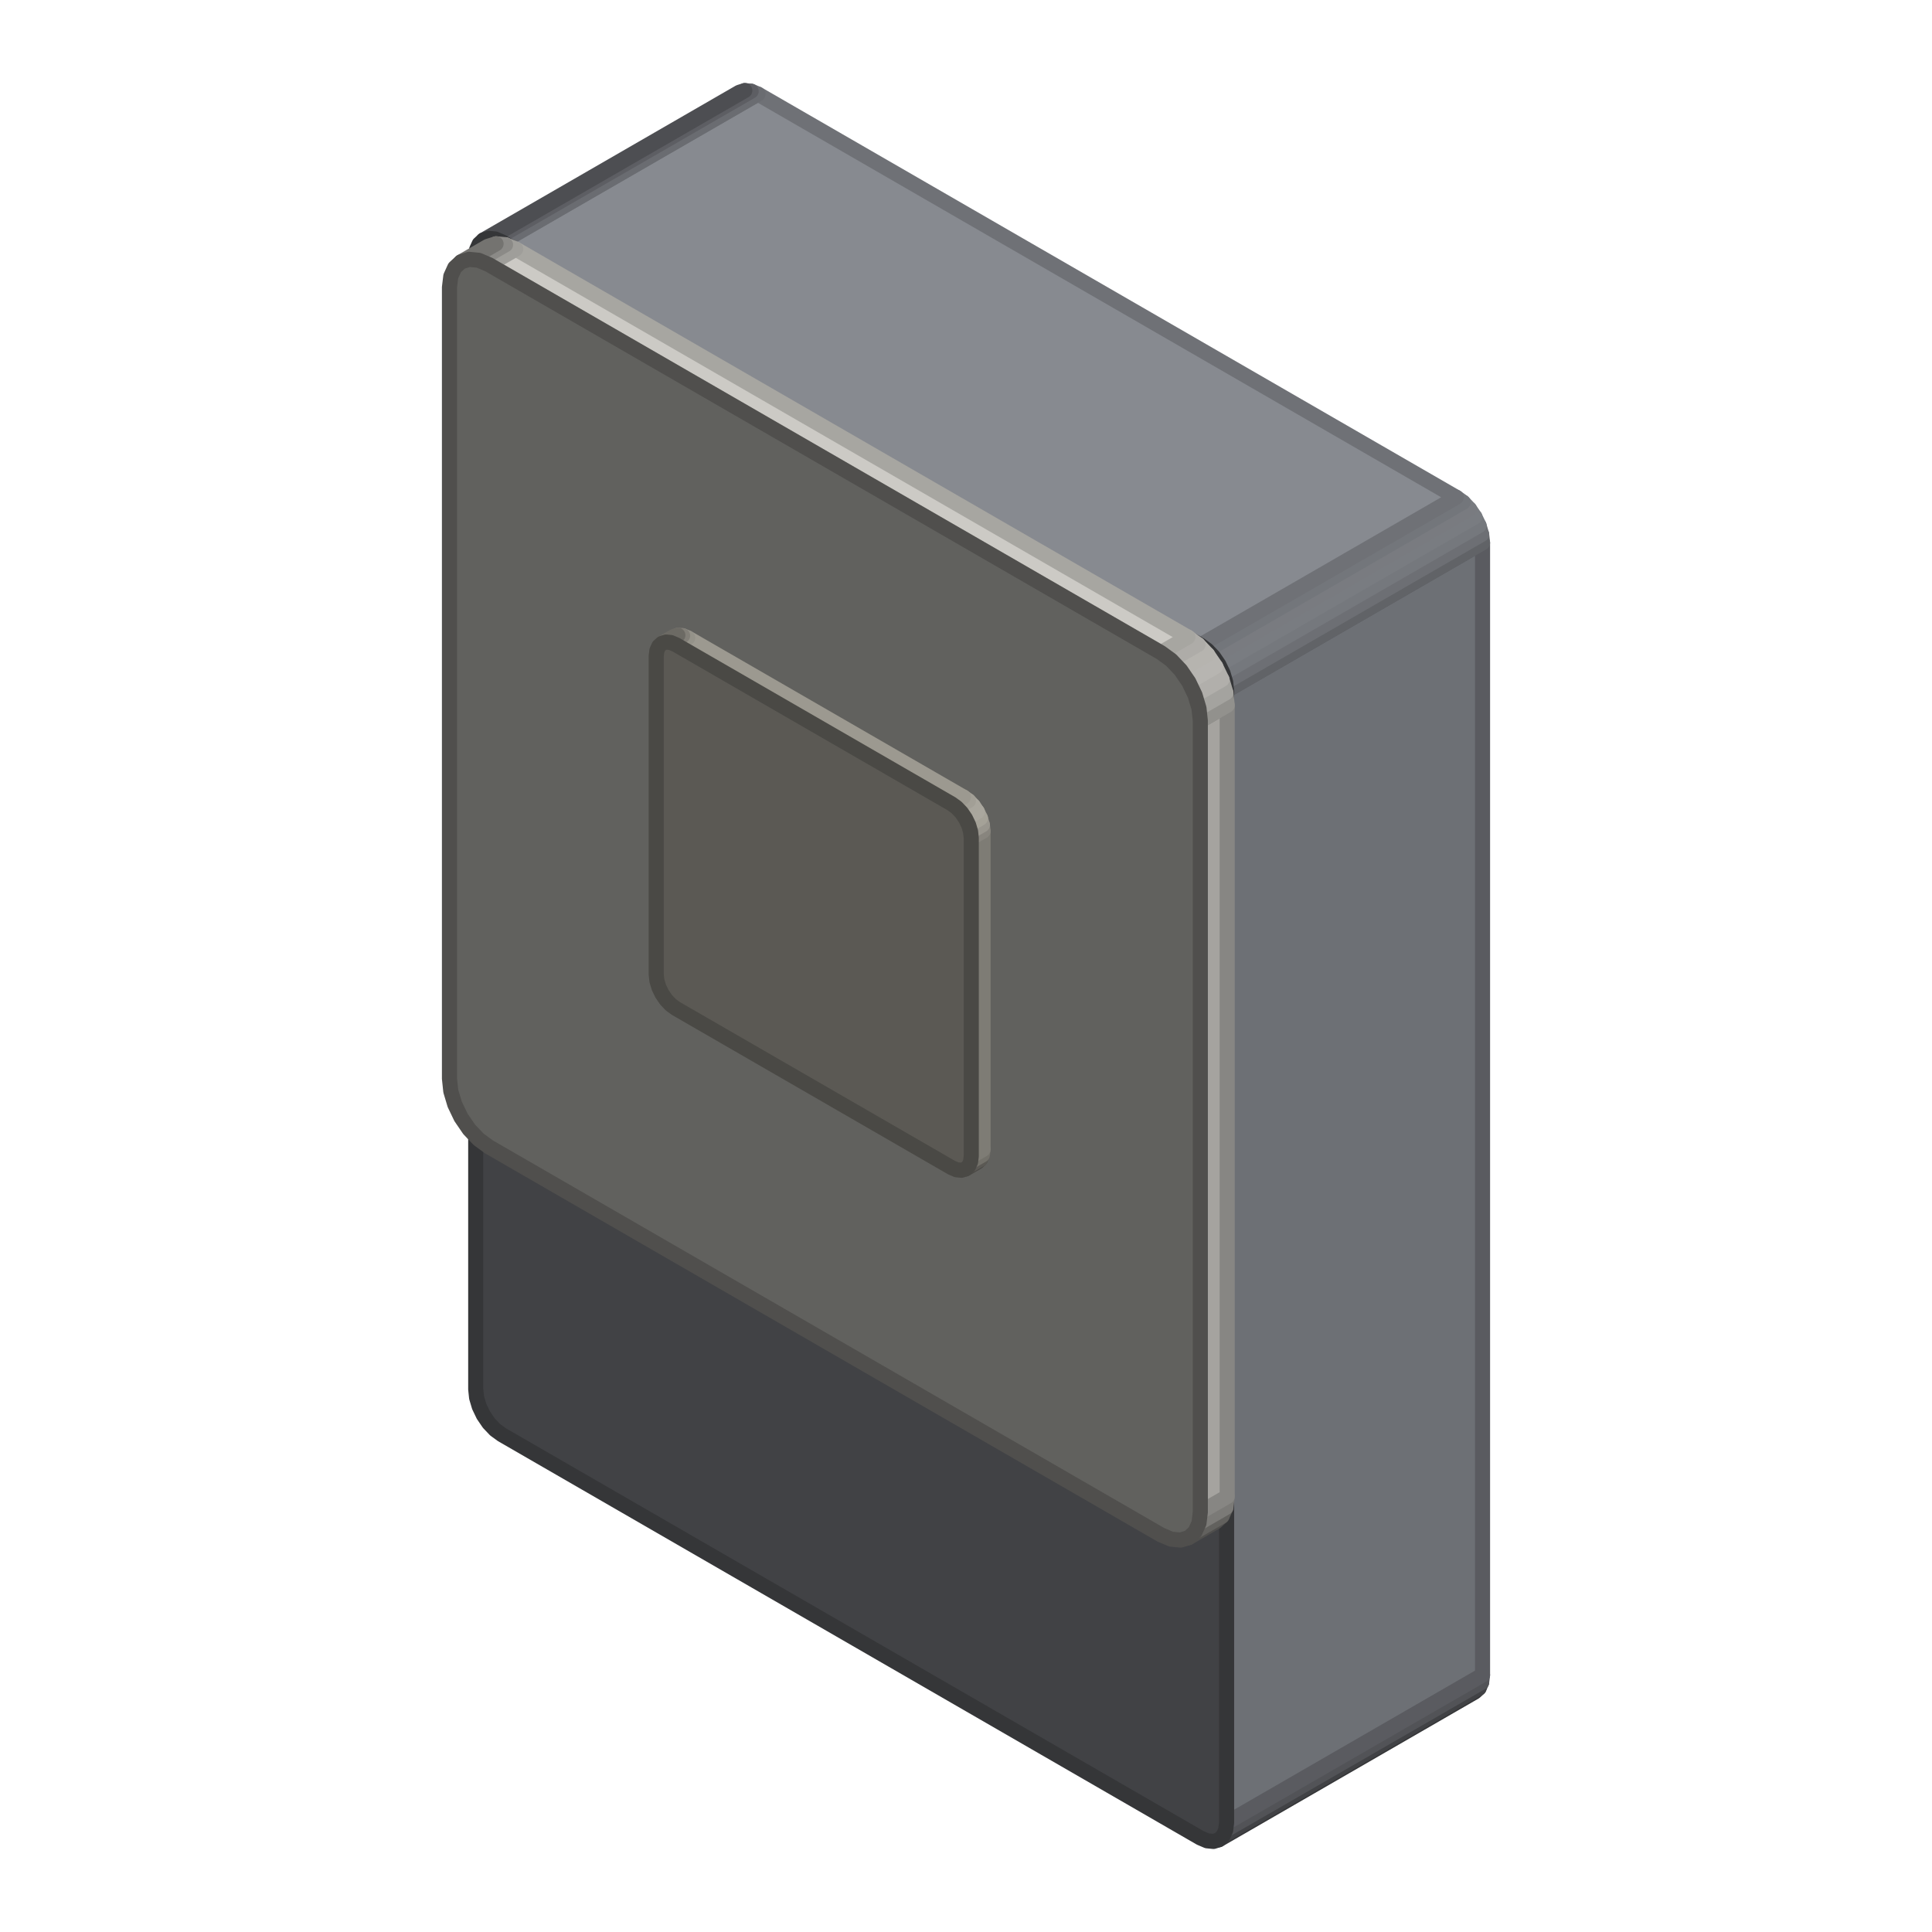
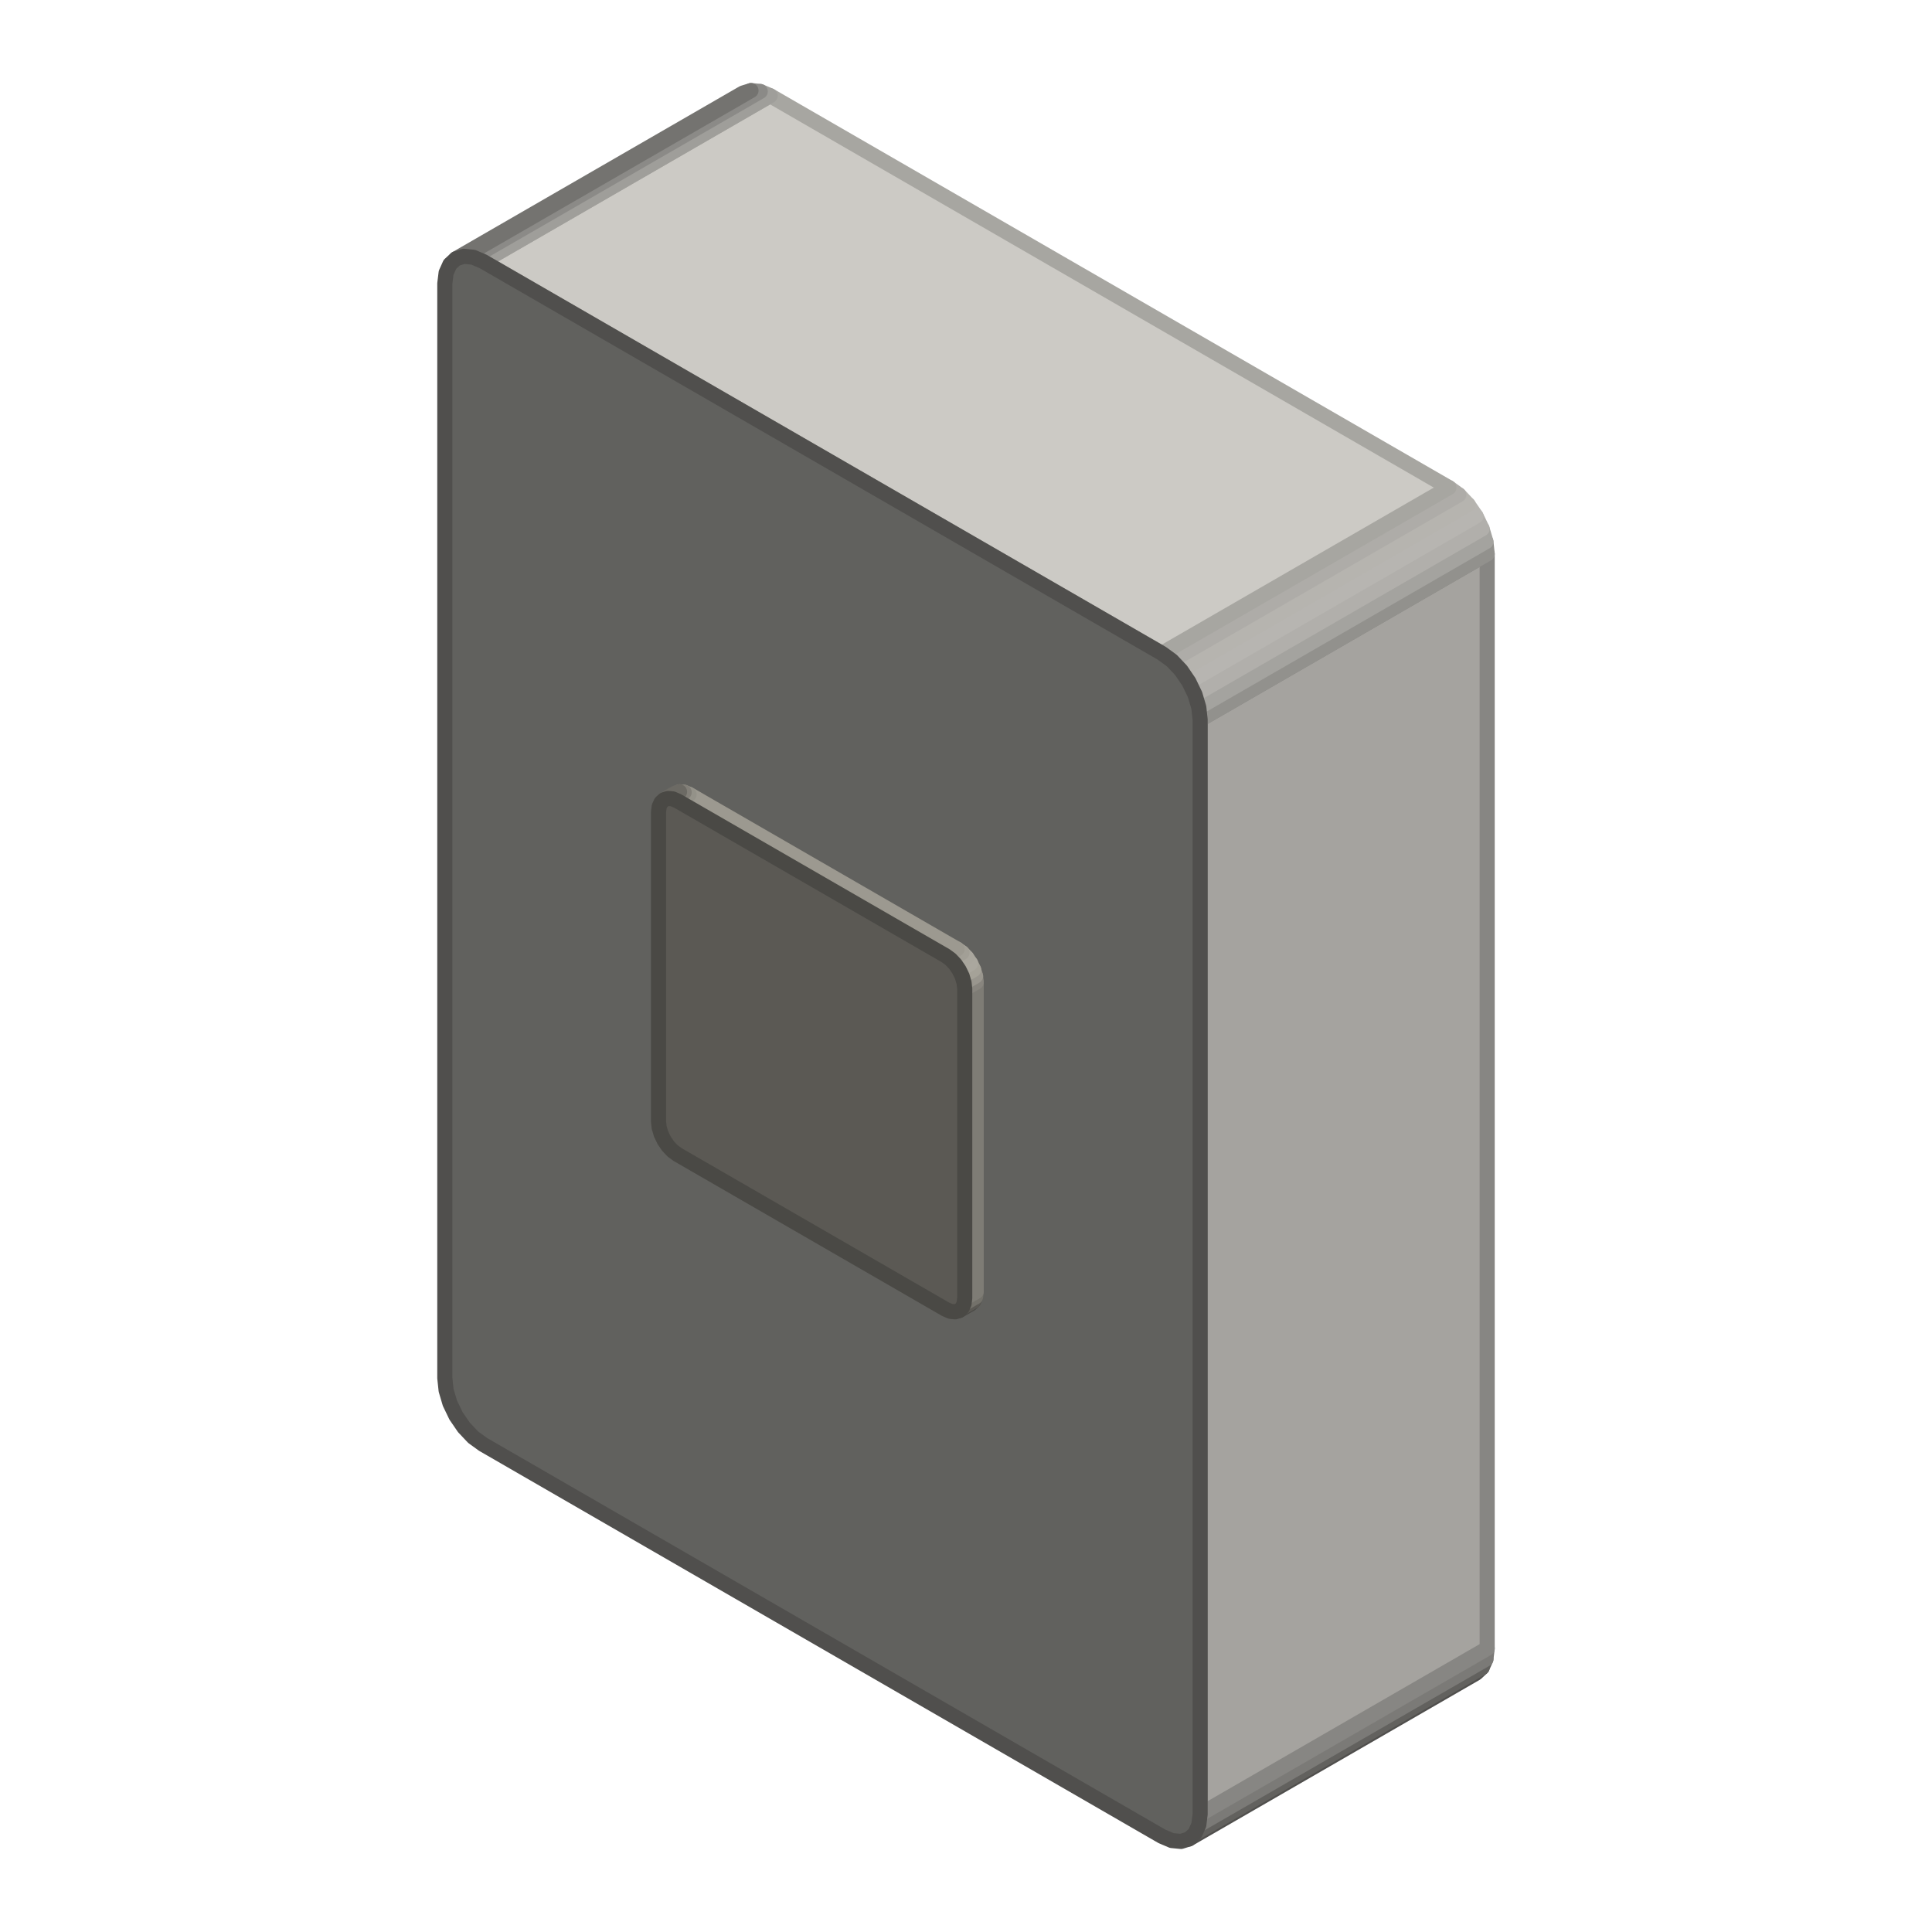
<svg xmlns="http://www.w3.org/2000/svg" viewBox="0 0 64 64" width="64" height="64" role="img" aria-label="Canary Sense">
  <g shape-rendering="geometricPrecision">
-     <path d="M48.856 56.049L48.995 55.921L40.515 60.816L40.377 60.944Z" fill="#414245" stroke="#353638" stroke-width=".5" stroke-linejoin="round" />
-     <path d="M48.995 55.921L49.081 55.729L40.602 60.624L40.515 60.816Z" fill="#4f5054" stroke="#414245" stroke-width=".5" stroke-linejoin="round" />
-     <path d="M49.081 55.729L49.111 55.486L40.632 60.381L40.602 60.624Z" fill="#64666a" stroke="#525357" stroke-width=".5" stroke-linejoin="round" />
-     <path d="M49.111 55.486L49.111 17.979L40.632 22.875L40.632 60.381Z" fill="#6d7075" stroke="#5a5b60" stroke-width=".5" stroke-linejoin="round" />
-     <path d="M49.111 17.979L49.081 17.702L40.602 22.598L40.632 22.875Z" fill="#76797e" stroke="#616367" stroke-width=".5" stroke-linejoin="round" />
-     <path d="M49.081 17.702L48.995 17.41L40.515 22.305L40.602 22.598Z" fill="#85888e" stroke="#6d6f74" stroke-width=".5" stroke-linejoin="round" />
-     <path d="M48.995 17.41L48.856 17.122L40.377 22.018L40.515 22.305Z" fill="#8f9298" stroke="#75787d" stroke-width=".5" stroke-linejoin="round" />
-     <path d="M48.856 17.122L48.676 16.858L40.197 21.754L40.377 22.018Z" fill="#94979e" stroke="#797c81" stroke-width=".5" stroke-linejoin="round" />
-     <path d="M48.676 16.858L48.467 16.637L39.987 21.533L40.197 21.754Z" fill="#93969d" stroke="#797b80" stroke-width=".5" stroke-linejoin="round" />
-     <path d="M48.467 16.637L48.241 16.473L39.762 21.368L39.987 21.533Z" fill="#8d8f96" stroke="#73767b" stroke-width=".5" stroke-linejoin="round" />
-     <path d="M48.241 16.473L25.108 3.117L16.628 8.012L39.762 21.368Z" fill="#878a90" stroke="#6f7176" stroke-width=".5" stroke-linejoin="round" />
-     <path d="M25.108 3.117L24.883 3.021L16.403 7.916L16.628 8.012Z" fill="#818389" stroke="#6a6c71" stroke-width=".5" stroke-linejoin="round" />
-     <path d="M24.883 3.021L24.673 3L16.193 7.896L16.403 7.916Z" fill="#717378" stroke="#5d5e63" stroke-width=".5" stroke-linejoin="round" />
-     <path d="M24.673 3L24.493 3.056L16.013 7.951L16.193 7.896Z" fill="#5e5f64" stroke="#4d4e52" stroke-width=".5" stroke-linejoin="round" />
-     <path d="M39.762 60.883L39.987 60.979L40.197 61L40.377 60.944L40.515 60.816L40.602 60.624L40.632 60.381L40.632 22.875L40.602 22.598L40.515 22.305L40.377 22.018L40.197 21.754L39.987 21.533L39.762 21.368L16.628 8.012L16.403 7.916L16.193 7.896L16.013 7.951L15.875 8.079L15.788 8.271L15.759 8.514L15.759 46.021L15.788 46.298L15.875 46.59L16.013 46.878L16.193 47.142L16.403 47.363L16.628 47.527Z" fill="#414245" stroke="#353638" stroke-width=".5" stroke-linejoin="round" />
-     <path d="M40.271 50.419L40.479 50.227L39.587 50.742L39.38 50.934Z" fill="#61615e" stroke="#504f4d" stroke-width=".5" stroke-linejoin="round" />
-     <path d="M40.479 50.227L40.609 49.939L39.718 50.454L39.587 50.742Z" fill="#777673" stroke="#62615e" stroke-width=".5" stroke-linejoin="round" />
-     <path d="M40.609 49.939L40.653 49.575L39.762 50.09L39.718 50.454Z" fill="#969591" stroke="#7b7a77" stroke-width=".5" stroke-linejoin="round" />
-     <path d="M40.653 49.575L40.653 23.364L39.762 23.879L39.762 50.09Z" fill="#a5a39f" stroke="#878683" stroke-width=".5" stroke-linejoin="round" />
-     <path d="M40.653 23.364L40.609 22.949L39.718 23.464L39.762 23.879Z" fill="#b2b1ac" stroke="#92918d" stroke-width=".5" stroke-linejoin="round" />
-     <path d="M40.609 22.949L40.479 22.51L39.587 23.025L39.718 23.464Z" fill="#c8c7c2" stroke="#a4a39f" stroke-width=".5" stroke-linejoin="round" />
-     <path d="M40.479 22.51L40.271 22.079L39.38 22.593L39.587 23.025Z" fill="#d8d6d0" stroke="#b1afab" stroke-width=".5" stroke-linejoin="round" />
-     <path d="M40.271 22.079L40.001 21.683L39.11 22.198L39.38 22.593Z" fill="#dfddd7" stroke="#b7b5b1" stroke-width=".5" stroke-linejoin="round" />
-     <path d="M40.001 21.683L39.687 21.351L38.795 21.866L39.11 22.198Z" fill="#dedcd6" stroke="#b6b4af" stroke-width=".5" stroke-linejoin="round" />
-     <path d="M39.687 21.351L39.349 21.105L38.457 21.62L38.795 21.866Z" fill="#d4d2cd" stroke="#aeaca8" stroke-width=".5" stroke-linejoin="round" />
-     <path d="M39.349 21.105L17.085 8.251L16.193 8.765L38.457 21.62Z" fill="#cccac5" stroke="#a7a6a1" stroke-width=".5" stroke-linejoin="round" />
-     <path d="M17.085 8.251L16.747 8.107L15.856 8.622L16.193 8.765Z" fill="#c2c1bc" stroke="#9f9e9a" stroke-width=".5" stroke-linejoin="round" />
-     <path d="M16.747 8.107L16.433 8.076L15.541 8.591L15.856 8.622Z" fill="#aaa9a4" stroke="#8b8a87" stroke-width=".5" stroke-linejoin="round" />
-     <path d="M16.433 8.076L16.162 8.159L15.271 8.674L15.541 8.591Z" fill="#8d8c88" stroke="#747370" stroke-width=".5" stroke-linejoin="round" />
-     <path d="M38.457 50.843L38.795 50.986L39.11 51.017L39.38 50.934L39.587 50.742L39.718 50.454L39.762 50.09L39.762 23.879L39.718 23.464L39.587 23.025L39.38 22.593L39.11 22.198L38.795 21.866L38.457 21.62L16.193 8.765L15.856 8.622L15.541 8.591L15.271 8.674L15.064 8.866L14.933 9.154L14.889 9.519L14.889 35.729L14.933 36.145L15.064 36.583L15.271 37.015L15.541 37.41L15.856 37.742L16.193 37.989Z" fill="#61615e" stroke="#504f4d" stroke-width=".5" stroke-linejoin="round" />
-     <path d="M32.374 38.499L32.478 38.403L32.087 38.629L31.983 38.725Z" fill="#5b5954" stroke="#4a4945" stroke-width=".5" stroke-linejoin="round" />
-     <path d="M32.478 38.403L32.543 38.259L32.152 38.484L32.087 38.629Z" fill="#6f6d67" stroke="#5b5954" stroke-width=".5" stroke-linejoin="round" />
-     <path d="M32.543 38.259L32.565 38.076L32.174 38.302L32.152 38.484Z" fill="#8c8982" stroke="#73716a" stroke-width=".5" stroke-linejoin="round" />
-     <path d="M32.565 38.076L32.565 27.532L32.174 27.758L32.174 38.302Z" fill="#99978e" stroke="#7e7c75" stroke-width=".5" stroke-linejoin="round" />
-     <path d="M32.565 27.532L32.543 27.324L32.152 27.55L32.174 27.758Z" fill="#a6a39a" stroke="#88857e" stroke-width=".5" stroke-linejoin="round" />
-     <path d="M32.543 27.324L32.478 27.105L32.087 27.331L32.152 27.55Z" fill="#bbb7ad" stroke="#99968e" stroke-width=".5" stroke-linejoin="round" />
-     <path d="M32.478 27.105L32.374 26.889L31.983 27.115L32.087 27.331Z" fill="#c9c5ba" stroke="#a5a298" stroke-width=".5" stroke-linejoin="round" />
-     <path d="M32.374 26.889L32.239 26.691L31.848 26.917L31.983 27.115Z" fill="#d0ccc0" stroke="#aaa79e" stroke-width=".5" stroke-linejoin="round" />
-     <path d="M32.239 26.691L32.082 26.525L31.69 26.751L31.848 26.917Z" fill="#cecbbf" stroke="#a9a69d" stroke-width=".5" stroke-linejoin="round" />
-     <path d="M32.082 26.525L31.913 26.402L31.522 26.628L31.69 26.751Z" fill="#c5c2b7" stroke="#a29f96" stroke-width=".5" stroke-linejoin="round" />
-     <path d="M31.913 26.402L22.781 21.13L22.39 21.356L31.522 26.628Z" fill="#bebab0" stroke="#9c9990" stroke-width=".5" stroke-linejoin="round" />
-     <path d="M22.781 21.13L22.612 21.058L22.221 21.284L22.39 21.356Z" fill="#b5b1a7" stroke="#949289" stroke-width=".5" stroke-linejoin="round" />
-     <path d="M22.612 21.058L22.455 21.043L22.064 21.269L22.221 21.284Z" fill="#9e9b93" stroke="#827f78" stroke-width=".5" stroke-linejoin="round" />
-     <path d="M22.455 21.043L22.32 21.084L21.929 21.31L22.064 21.269Z" fill="#838179" stroke="#6c6a64" stroke-width=".5" stroke-linejoin="round" />
-     <path d="M31.522 38.679L31.69 38.751L31.848 38.766L31.983 38.725L32.087 38.629L32.152 38.484L32.174 38.302L32.174 27.758L32.152 27.55L32.087 27.331L31.983 27.115L31.848 26.917L31.69 26.751L31.522 26.628L22.39 21.356L22.221 21.284L22.064 21.269L21.929 21.31L21.825 21.406L21.76 21.55L21.738 21.733L21.738 32.277L21.76 32.485L21.825 32.704L21.929 32.92L22.064 33.118L22.221 33.284L22.39 33.407Z" fill="#5b5954" stroke="#4a4945" stroke-width=".5" stroke-linejoin="round" />
+     <path d="M48.894 55.429L49.096 55.242L39.586 60.732L39.384 60.919Z" fill="#61615e" stroke="#504f4d" stroke-width=".5" stroke-linejoin="round" />
+     <path d="M49.096 55.242L49.222 54.962L39.712 60.452L39.586 60.732Z" fill="#777673" stroke="#62615e" stroke-width=".5" stroke-linejoin="round" />
+     <path d="M49.222 54.962L49.265 54.608L39.756 60.098L39.712 60.452Z" fill="#969591" stroke="#7b7a77" stroke-width=".5" stroke-linejoin="round" />
+     <path d="M49.265 54.608L49.265 18.348L39.756 23.838L39.756 60.098Z" fill="#a5a39f" stroke="#878683" stroke-width=".5" stroke-linejoin="round" />
+     <path d="M49.265 18.348L49.222 17.944L39.712 23.434L39.756 23.838Z" fill="#b2b1ac" stroke="#92918d" stroke-width=".5" stroke-linejoin="round" />
+     <path d="M49.222 17.944L49.096 17.518L39.586 23.008L39.712 23.434Z" fill="#c8c7c2" stroke="#a4a39f" stroke-width=".5" stroke-linejoin="round" />
+     <path d="M49.096 17.518L48.894 17.098L39.384 22.589L39.586 23.008Z" fill="#d8d6d0" stroke="#b1afab" stroke-width=".5" stroke-linejoin="round" />
+     <path d="M48.894 17.098L48.631 16.714L39.122 22.204L39.384 22.589Z" fill="#dfddd7" stroke="#b7b5b1" stroke-width=".5" stroke-linejoin="round" />
+     <path d="M48.631 16.714L48.326 16.391L38.816 21.881L39.122 22.204Z" fill="#dedcd6" stroke="#b6b4af" stroke-width=".5" stroke-linejoin="round" />
+     <path d="M48.326 16.391L47.997 16.152L38.488 21.642L38.816 21.881Z" fill="#d4d2cd" stroke="#aeaca8" stroke-width=".5" stroke-linejoin="round" />
+     <path d="M47.997 16.152L25.512 3.17L16.003 8.66L38.488 21.642Z" fill="#cccac5" stroke="#a7a6a1" stroke-width=".5" stroke-linejoin="round" />
+     <path d="M25.512 3.17L25.184 3.03L15.674 8.521L16.003 8.66Z" fill="#c2c1bc" stroke="#9f9e9a" stroke-width=".5" stroke-linejoin="round" />
+     <path d="M25.184 3.03L24.878 3L15.369 8.49L15.674 8.521Z" fill="#aaa9a4" stroke="#8b8a87" stroke-width=".5" stroke-linejoin="round" />
+     <path d="M24.878 3L24.616 3.081L15.106 8.571L15.369 8.49Z" fill="#8d8c88" stroke="#747370" stroke-width=".5" stroke-linejoin="round" />
+     <path d="M38.488 60.83L38.816 60.97L39.122 61L39.384 60.919L39.586 60.732L39.712 60.452L39.756 60.098L39.756 23.838L39.712 23.434L39.586 23.008L39.384 22.589L39.122 22.204L38.816 21.881L38.488 21.642L16.003 8.66L15.674 8.521L15.369 8.49L15.106 8.571L14.904 8.758L14.778 9.038L14.735 9.392L14.735 45.652L14.778 46.056L14.904 46.482L15.106 46.902L15.369 47.286L15.674 47.609L16.003 47.848Z" fill="#61615e" stroke="#504f4d" stroke-width=".5" stroke-linejoin="round" />
+     <path d="M32.152 43.196L32.253 43.103L31.873 43.322L31.772 43.416Z" fill="#5b5954" stroke="#4a4945" stroke-width=".5" stroke-linejoin="round" />
+     <path d="M32.253 43.103L32.317 42.963L31.936 43.182L31.873 43.322Z" fill="#6f6d67" stroke="#5b5954" stroke-width=".5" stroke-linejoin="round" />
+     <path d="M32.317 42.963L32.338 42.786L31.958 43.005L31.936 43.182Z" fill="#8c8982" stroke="#73716a" stroke-width=".5" stroke-linejoin="round" />
+     <path d="M32.338 42.786L32.338 32.537L31.958 32.756L31.958 43.005Z" fill="#99978e" stroke="#7e7c75" stroke-width=".5" stroke-linejoin="round" />
+     <path d="M32.338 32.537L32.317 32.335L31.936 32.555L31.958 32.756Z" fill="#a6a39a" stroke="#88857e" stroke-width=".5" stroke-linejoin="round" />
+     <path d="M32.317 32.335L32.253 32.122L31.873 32.341L31.936 32.555Z" fill="#bbb7ad" stroke="#99968e" stroke-width=".5" stroke-linejoin="round" />
+     <path d="M32.253 32.122L32.152 31.912L31.772 32.132L31.873 32.341Z" fill="#c9c5ba" stroke="#a5a298" stroke-width=".5" stroke-linejoin="round" />
+     <path d="M32.152 31.912L32.021 31.72L31.641 31.939L31.772 32.132Z" fill="#d0ccc0" stroke="#aaa79e" stroke-width=".5" stroke-linejoin="round" />
+     <path d="M32.021 31.72L31.868 31.558L31.488 31.778L31.641 31.939Z" fill="#cecbbf" stroke="#a9a69d" stroke-width=".5" stroke-linejoin="round" />
+     <path d="M31.868 31.558L31.704 31.439L31.324 31.658L31.488 31.778Z" fill="#c5c2b7" stroke="#a29f96" stroke-width=".5" stroke-linejoin="round" />
+     <path d="M31.704 31.439L22.828 26.314L22.448 26.534L31.324 31.658Z" fill="#bebab0" stroke="#9c9990" stroke-width=".5" stroke-linejoin="round" />
+     <path d="M22.828 26.314L22.664 26.245L22.284 26.464L22.448 26.534Z" fill="#b5b1a7" stroke="#949289" stroke-width=".5" stroke-linejoin="round" />
+     <path d="M22.664 26.245L22.511 26.229L22.131 26.449L22.284 26.464Z" fill="#9e9b93" stroke="#827f78" stroke-width=".5" stroke-linejoin="round" />
+     <path d="M22.511 26.229L22.38 26.27L22 26.49L22.131 26.449Z" fill="#838179" stroke="#6c6a64" stroke-width=".5" stroke-linejoin="round" />
+     <path d="M31.324 43.371L31.488 43.441L31.641 43.456L31.772 43.416L31.873 43.322L31.936 43.182L31.958 43.005L31.958 32.756L31.936 32.555L31.873 32.341L31.772 32.132L31.641 31.939L31.488 31.778L31.324 31.658L22.448 26.534L22.284 26.464L22.131 26.449L22 26.49L21.899 26.583L21.836 26.723L21.814 26.9L21.814 37.149L21.836 37.351L21.899 37.564L22 37.774L22.131 37.966L22.284 38.127L22.448 38.247Z" fill="#5b5954" stroke="#4a4945" stroke-width=".5" stroke-linejoin="round" />
  </g>
</svg>
